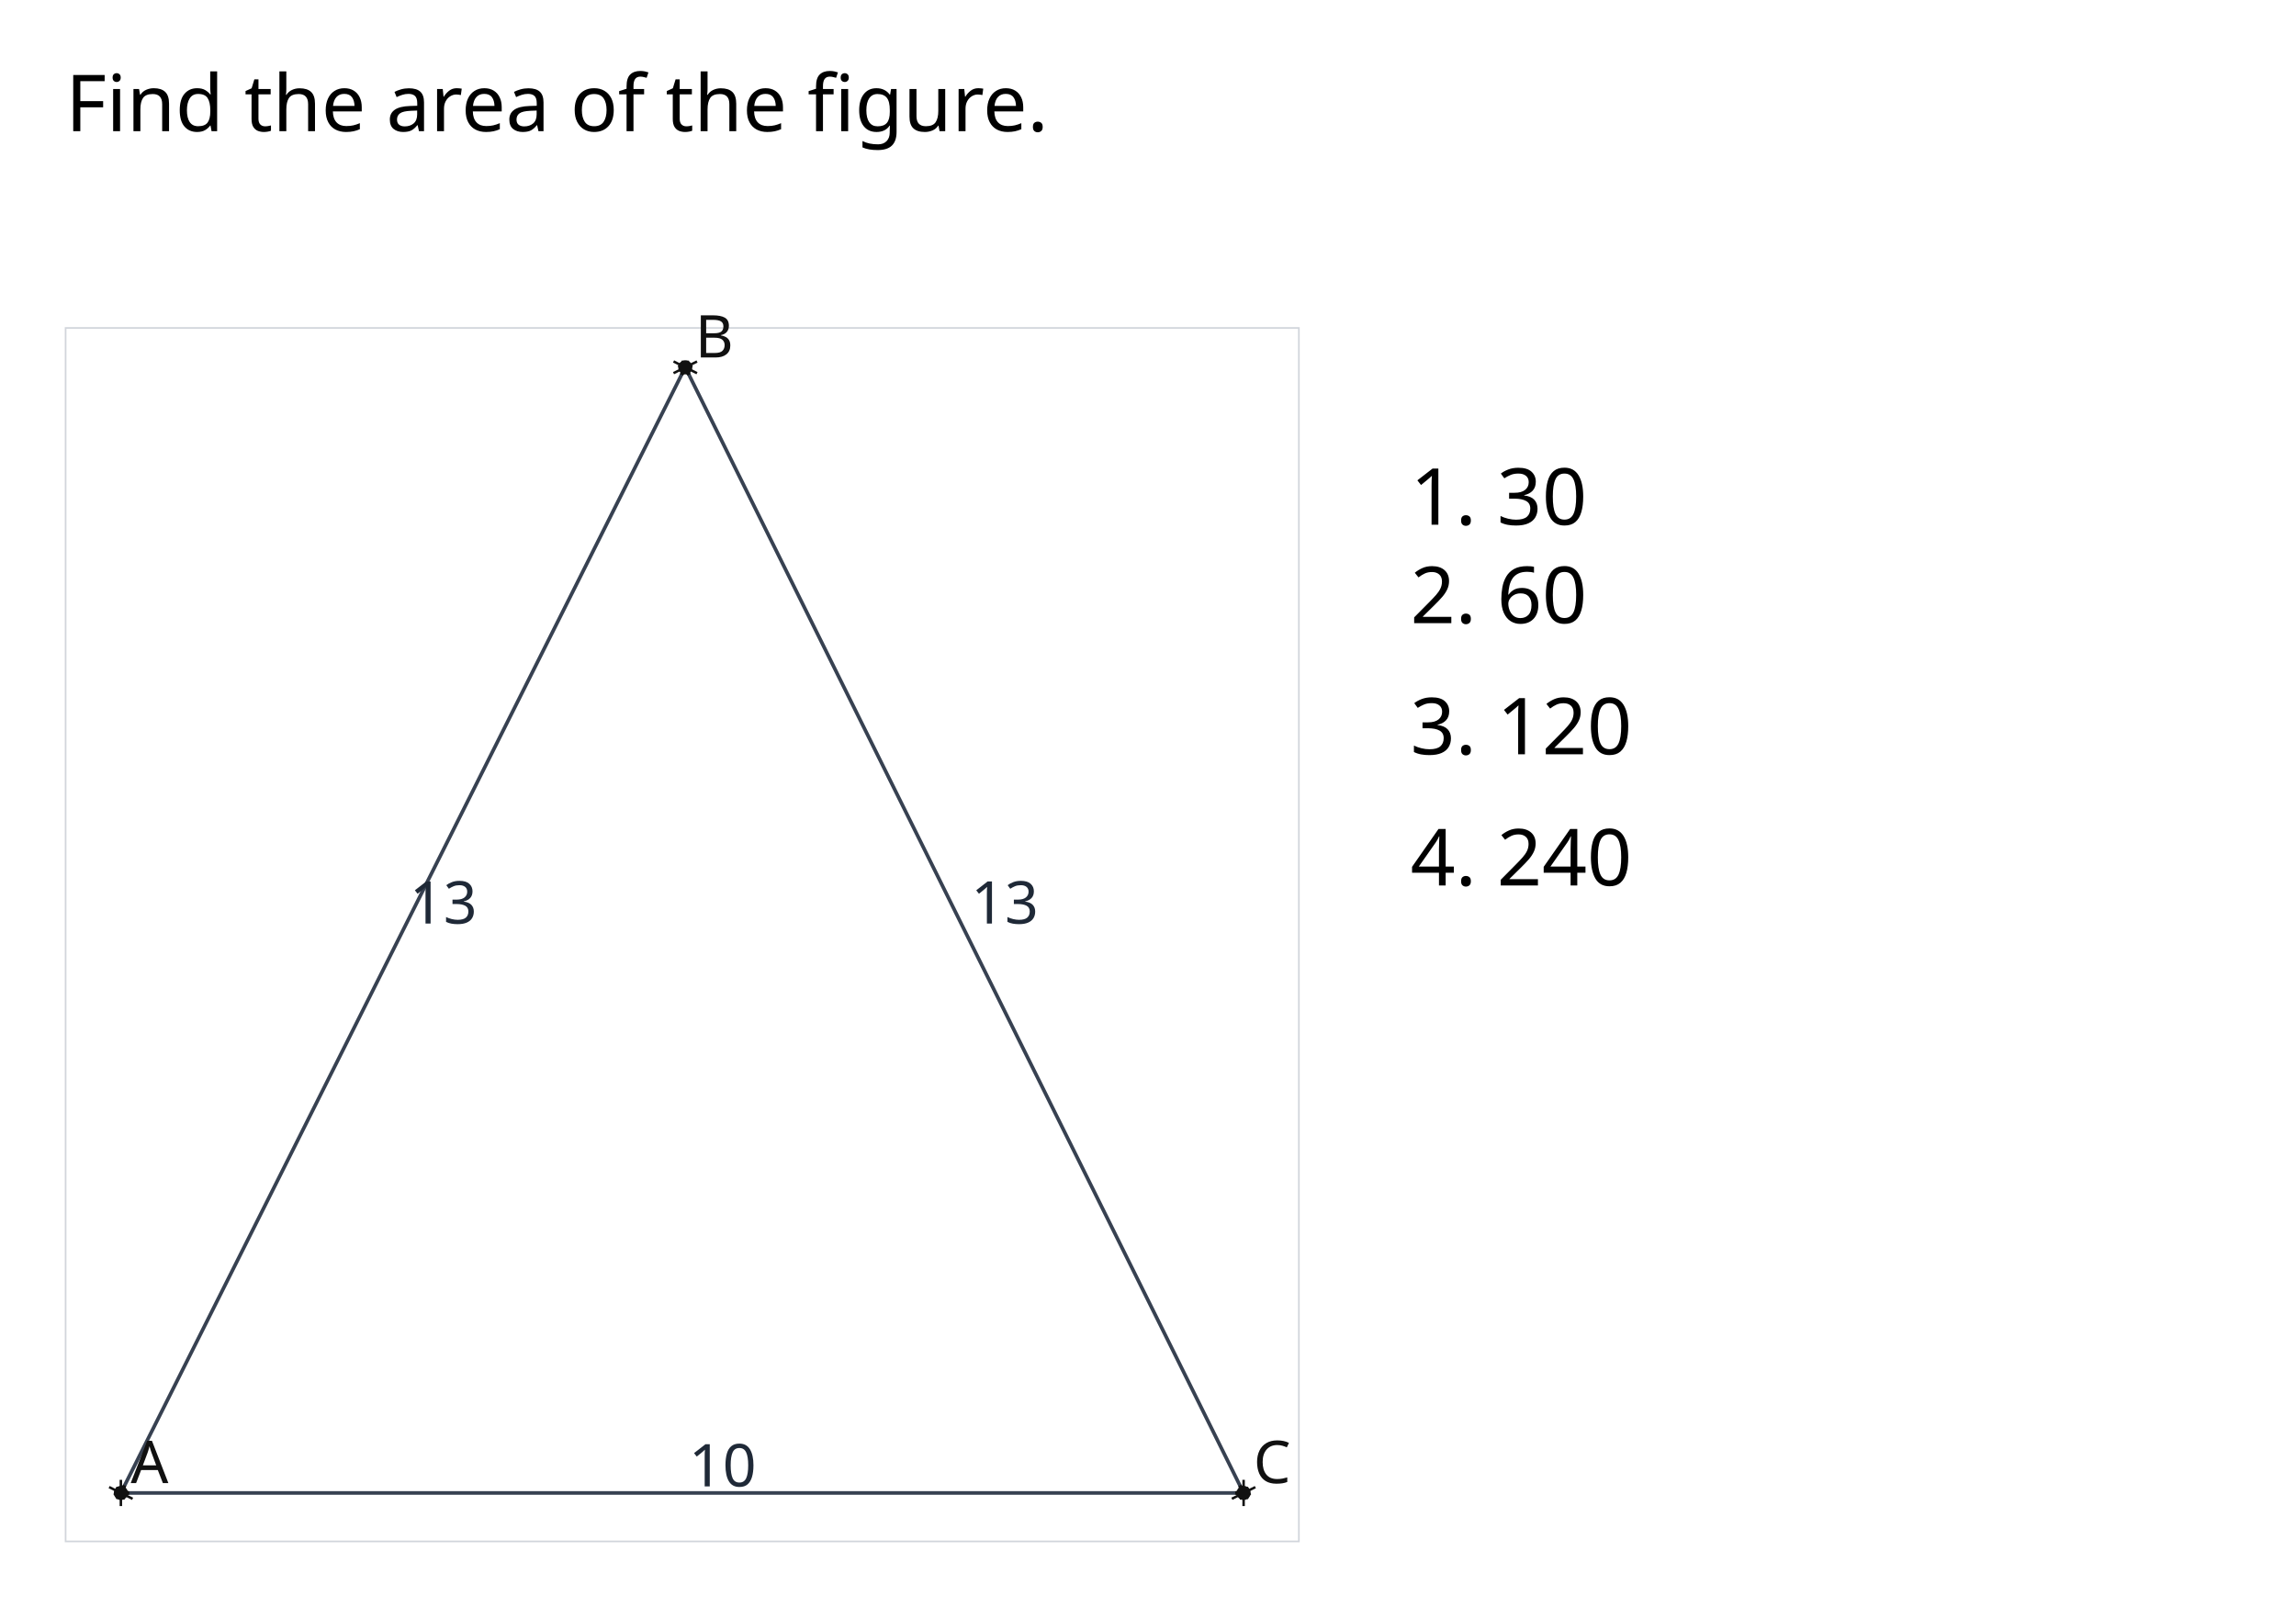
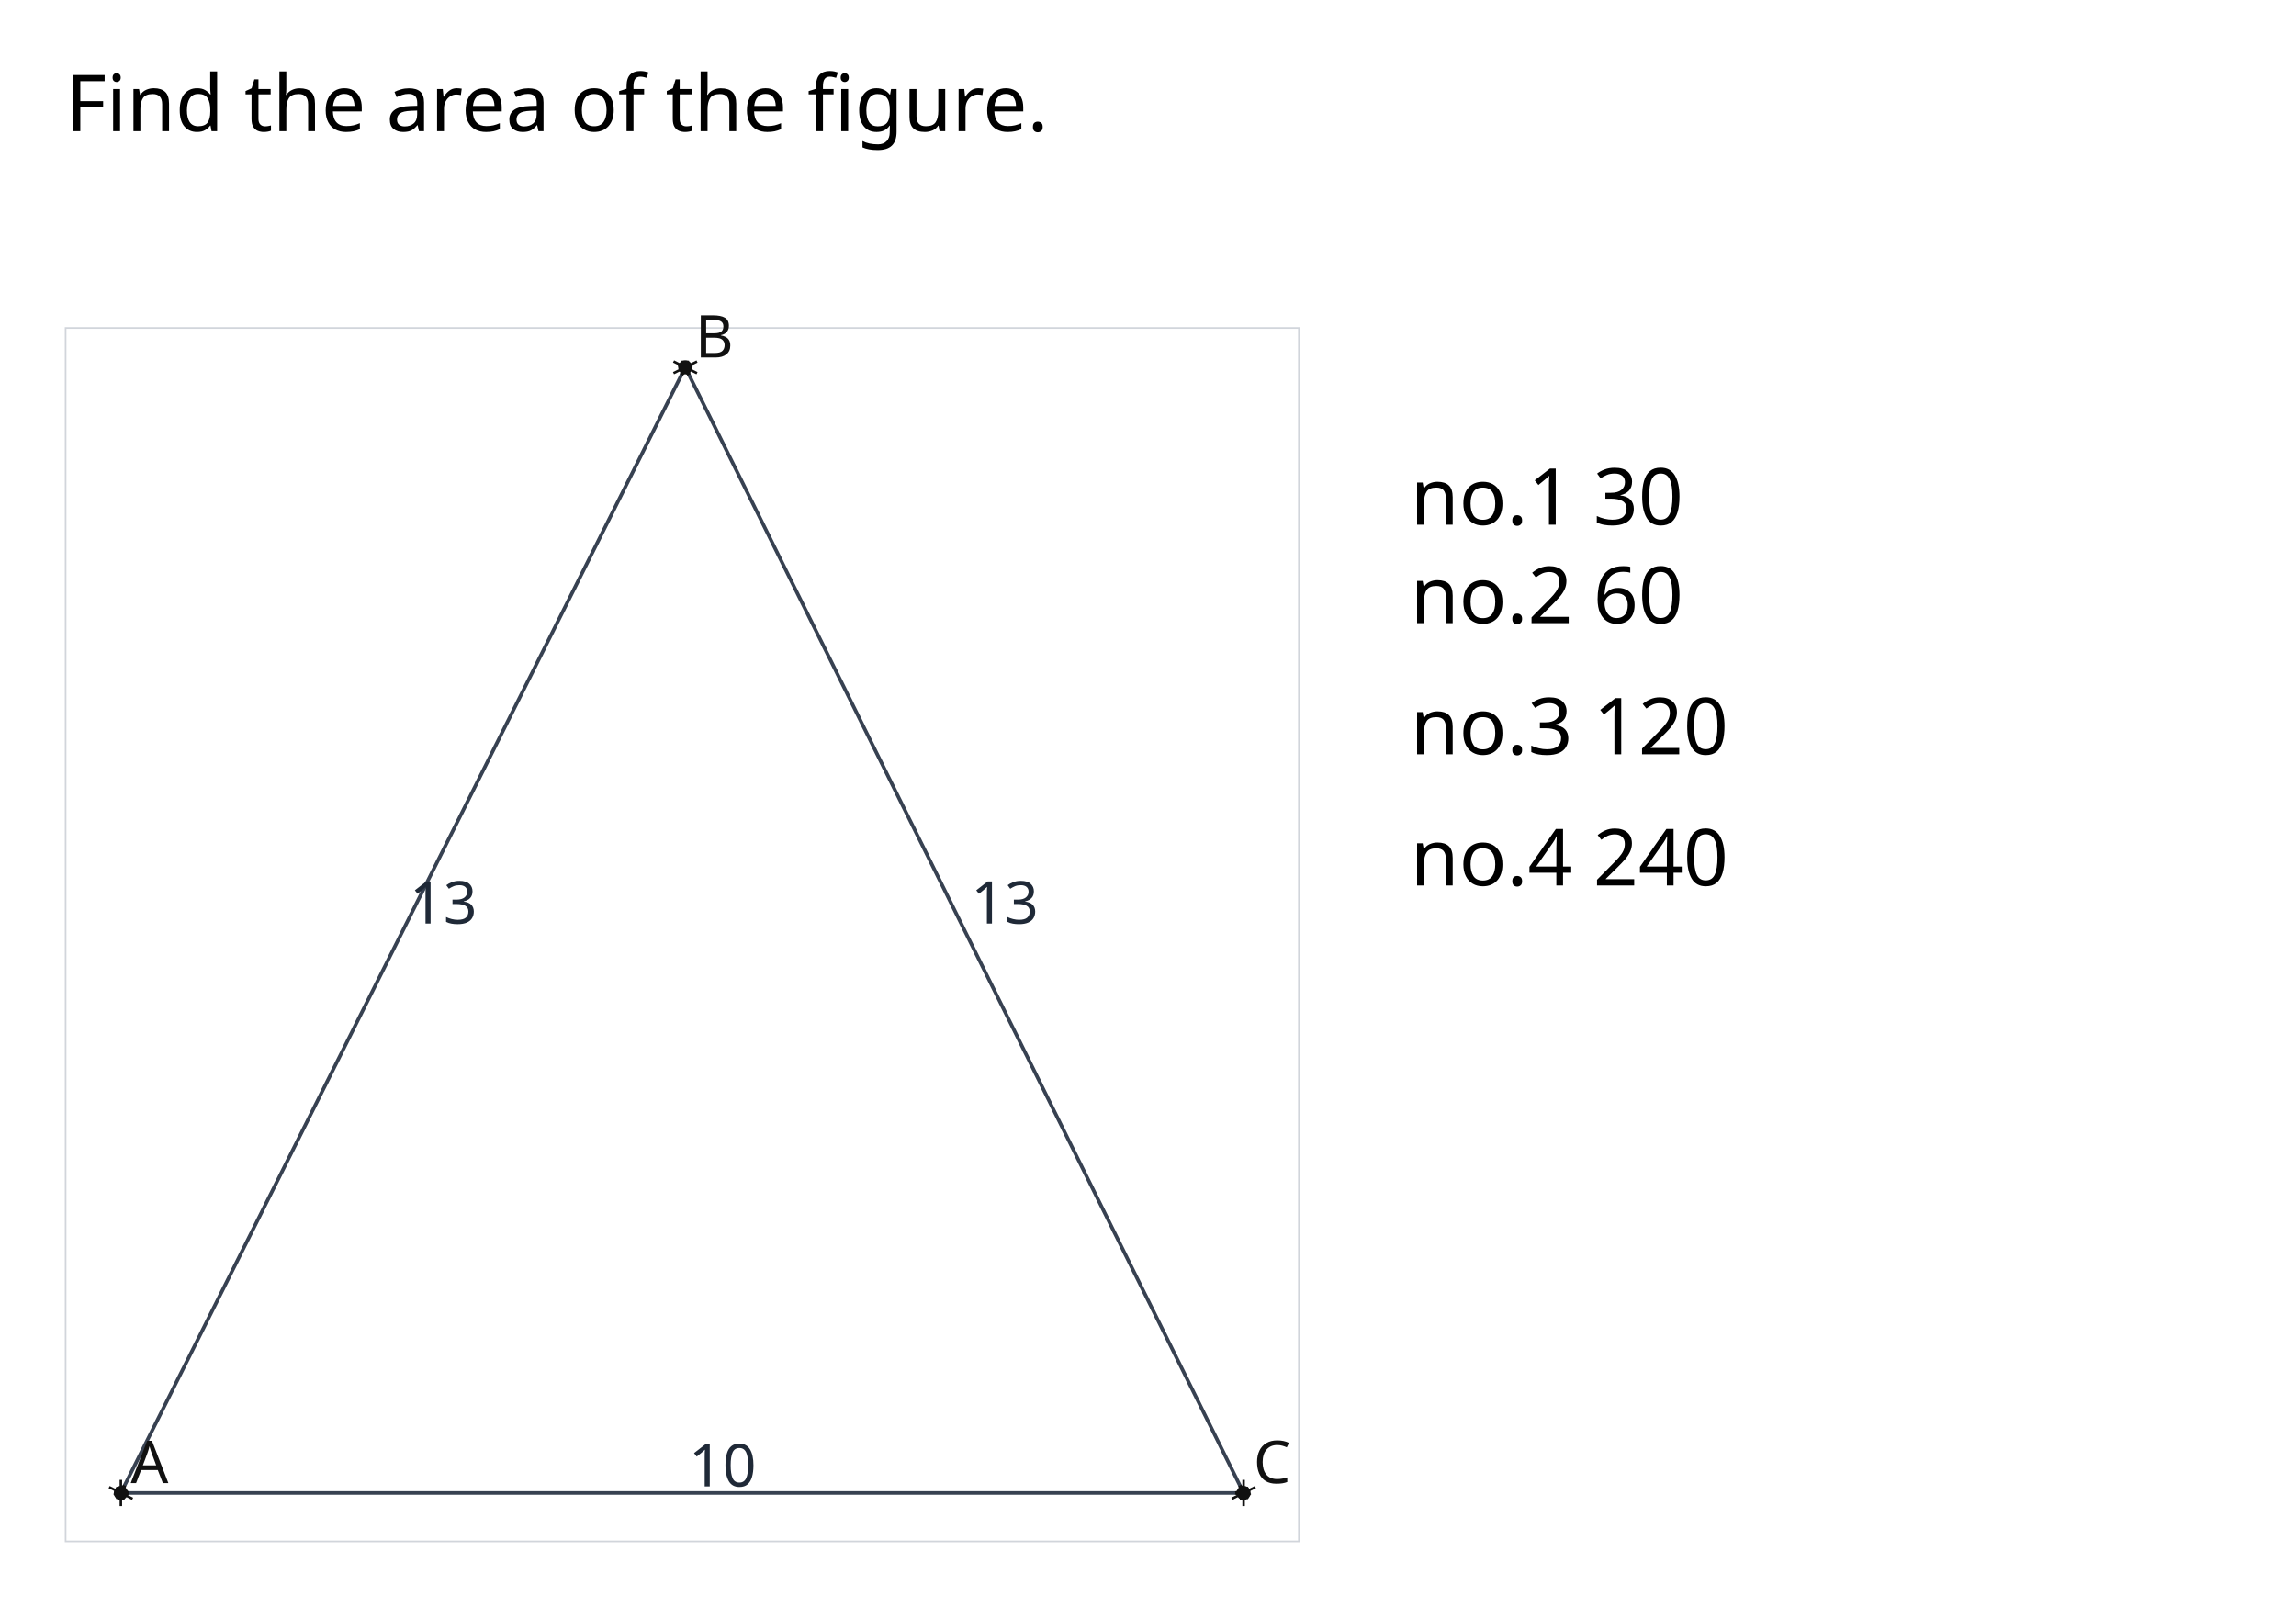
<svg xmlns="http://www.w3.org/2000/svg" width="1400" height="980" viewBox="0 0 1400 980">
  <rect x="0" y="0" width="1400" height="980" fill="#FFFFFF" />
-   <rect id="geom_diagram_region" data-semantic-role="geometry_diagram_region" stroke="#D1D5DB" stroke-width="1" fill="none" font-family="Malgun Gothic" font-weight="normal" x="40" y="200" width="752" height="740" />
-   <line id="geom_line_1" data-semantic-role="geometry_edge" stroke="#374151" stroke-width="2.2" font-family="Malgun Gothic" font-weight="normal" x1="73.701" y1="910.449" x2="417.85" y2="224" />
-   <line id="geom_line_2" data-semantic-role="geometry_edge" stroke="#374151" stroke-width="2.2" font-family="Malgun Gothic" font-weight="normal" x1="73.701" y1="910.449" x2="758.299" y2="910.449" />
-   <line id="geom_line_3" data-semantic-role="geometry_edge" stroke="#374151" stroke-width="2.2" font-family="Malgun Gothic" font-weight="normal" x1="417.85" y1="224" x2="758.299" y2="910.449" />
-   <circle id="geom_point_A" data-semantic-role="geometry_point" stroke="#111111" stroke-width="1" fill="#111111" font-family="Malgun Gothic" font-weight="normal" cx="73.701" cy="910.449" r="3.8" />
-   <text id="geom_label_A" data-semantic-role="geometry_point_label" fill="#111111" font-family="Malgun Gothic" font-size="36px" font-weight="normal" x="79.701" y="904.449" text-anchor="start">A</text>
-   <circle id="geom_point_B" data-semantic-role="geometry_point" stroke="#111111" stroke-width="1" fill="#111111" font-family="Malgun Gothic" font-weight="normal" cx="417.85" cy="224" r="3.8" />
-   <text id="geom_label_B" data-semantic-role="geometry_point_label" fill="#111111" font-family="Malgun Gothic" font-size="36px" font-weight="normal" x="423.85" y="218" text-anchor="start">B</text>
-   <circle id="geom_point_C" data-semantic-role="geometry_point" stroke="#111111" stroke-width="1" fill="#111111" font-family="Malgun Gothic" font-weight="normal" cx="758.299" cy="910.449" r="3.8" />
-   <text id="geom_label_C" data-semantic-role="geometry_point_label" fill="#111111" font-family="Malgun Gothic" font-size="36px" font-weight="normal" x="764.299" y="904.449" text-anchor="start">C</text>
-   <text id="geom_len_1_AB" data-semantic-role="geometry_length_label" fill="#1F2937" font-family="Malgun Gothic" font-size="36px" font-weight="normal" x="249.775" y="563.225" text-anchor="start">13</text>
-   <text id="geom_len_2_BC" data-semantic-role="geometry_length_label" fill="#1F2937" font-family="Malgun Gothic" font-size="36px" font-weight="normal" x="592.075" y="563.225" text-anchor="start">13</text>
-   <text id="geom_len_3_AC" data-semantic-role="geometry_length_label" fill="#1F2937" font-family="Malgun Gothic" font-size="36px" font-weight="normal" x="420" y="906.449" text-anchor="start">10</text>
-   <line id="geom_dim_1_cap_a" data-semantic-role="geometry_dimension_cap" stroke="#111111" stroke-width="1.5" font-family="Malgun Gothic" font-weight="normal" x1="66.549" y1="906.864" x2="80.852" y2="914.035" />
-   <line id="geom_dim_1_cap_b" data-semantic-role="geometry_dimension_cap" stroke="#111111" stroke-width="1.5" font-family="Malgun Gothic" font-weight="normal" x1="410.699" y1="220.415" x2="425.002" y2="227.585" />
-   <line id="geom_dim_1_arr_a_a" data-semantic-role="geometry_dimension_arrow" stroke="#111111" stroke-width="1.8" font-family="Malgun Gothic" font-weight="normal" x1="75.941" y1="905.979" x2="75.038" y2="914.476" />
-   <line id="geom_dim_1_arr_a_b" data-semantic-role="geometry_dimension_arrow" stroke="#111111" stroke-width="1.8" font-family="Malgun Gothic" font-weight="normal" x1="75.941" y1="905.979" x2="69.674" y2="911.787" />
-   <line id="geom_dim_1_arr_b_a" data-semantic-role="geometry_dimension_arrow" stroke="#111111" stroke-width="1.8" font-family="Malgun Gothic" font-weight="normal" x1="415.609" y1="228.47" x2="416.513" y2="219.974" />
-   <line id="geom_dim_1_arr_b_b" data-semantic-role="geometry_dimension_arrow" stroke="#111111" stroke-width="1.8" font-family="Malgun Gothic" font-weight="normal" x1="415.609" y1="228.47" x2="421.877" y2="222.663" />
-   <line id="geom_dim_2_cap_a" data-semantic-role="geometry_dimension_cap" stroke="#111111" stroke-width="1.5" font-family="Malgun Gothic" font-weight="normal" x1="425.017" y1="220.445" x2="410.683" y2="227.555" />
-   <line id="geom_dim_2_cap_b" data-semantic-role="geometry_dimension_cap" stroke="#111111" stroke-width="1.5" font-family="Malgun Gothic" font-weight="normal" x1="765.466" y1="906.895" x2="751.132" y2="914.004" />
-   <line id="geom_dim_2_arr_a_a" data-semantic-role="geometry_dimension_arrow" stroke="#111111" stroke-width="1.8" font-family="Malgun Gothic" font-weight="normal" x1="420.072" y1="228.479" x2="413.83" y2="222.645" />
-   <line id="geom_dim_2_arr_a_b" data-semantic-role="geometry_dimension_arrow" stroke="#111111" stroke-width="1.8" font-family="Malgun Gothic" font-weight="normal" x1="420.072" y1="228.479" x2="419.205" y2="219.979" />
-   <line id="geom_dim_2_arr_b_a" data-semantic-role="geometry_dimension_arrow" stroke="#111111" stroke-width="1.8" font-family="Malgun Gothic" font-weight="normal" x1="756.078" y1="905.97" x2="762.32" y2="911.804" />
-   <line id="geom_dim_2_arr_b_b" data-semantic-role="geometry_dimension_arrow" stroke="#111111" stroke-width="1.8" font-family="Malgun Gothic" font-weight="normal" x1="756.078" y1="905.97" x2="756.945" y2="914.47" />
-   <line id="geom_dim_3_cap_a" data-semantic-role="geometry_dimension_cap" stroke="#111111" stroke-width="1.5" font-family="Malgun Gothic" font-weight="normal" x1="73.701" y1="902.449" x2="73.701" y2="918.449" />
-   <line id="geom_dim_3_cap_b" data-semantic-role="geometry_dimension_cap" stroke="#111111" stroke-width="1.5" font-family="Malgun Gothic" font-weight="normal" x1="758.299" y1="902.449" x2="758.299" y2="918.449" />
-   <line id="geom_dim_3_arr_a_a" data-semantic-role="geometry_dimension_arrow" stroke="#111111" stroke-width="1.8" font-family="Malgun Gothic" font-weight="normal" x1="78.701" y1="910.449" x2="70.701" y2="913.449" />
-   <line id="geom_dim_3_arr_a_b" data-semantic-role="geometry_dimension_arrow" stroke="#111111" stroke-width="1.8" font-family="Malgun Gothic" font-weight="normal" x1="78.701" y1="910.449" x2="70.701" y2="907.449" />
-   <line id="geom_dim_3_arr_b_a" data-semantic-role="geometry_dimension_arrow" stroke="#111111" stroke-width="1.8" font-family="Malgun Gothic" font-weight="normal" x1="753.299" y1="910.449" x2="761.299" y2="907.449" />
-   <line id="geom_dim_3_arr_b_b" data-semantic-role="geometry_dimension_arrow" stroke="#111111" stroke-width="1.8" font-family="Malgun Gothic" font-weight="normal" x1="753.299" y1="910.449" x2="761.299" y2="913.449" />
-   <text id="text.problem" data-semantic-role="problem_text" fill="#000000" font-family="sans-serif" font-size="48px" font-weight="normal" x="40" y="80" text-anchor="start">Find the area of the figure.</text>
-   <text id="text.choice_1" data-semantic-role="multiple_choice" fill="#000000" font-family="sans-serif" font-size="48px" font-weight="normal" x="860" y="320" text-anchor="start">1. 30</text>
-   <text id="text.choice_2" data-semantic-role="multiple_choice" fill="#000000" font-family="sans-serif" font-size="48px" font-weight="normal" x="860" y="380" text-anchor="start">2. 60</text>
-   <text id="text.choice_3" data-semantic-role="multiple_choice" fill="#000000" font-family="sans-serif" font-size="48px" font-weight="normal" x="860" y="460" text-anchor="start">3. 120</text>
-   <text id="text.choice_4" data-semantic-role="multiple_choice" fill="#000000" font-family="sans-serif" font-size="48px" font-weight="normal" x="860" y="540" text-anchor="start">4. 240</text>
+   <rect id="geom_diagram_region" fill="none" stroke="#D1D5DB" stroke-width="1" x="40" y="200" width="752" height="740" />
+   <polygon id="geom_triangle" fill="none" stroke="#374151" stroke-width="2.2" points="73.701,910.449 417.85,224 758.299,910.449" />
+   <circle id="geom_point_A" fill="#111111" stroke="#111111" stroke-width="1" cx="73.701" cy="910.449" r="3.8" />
+   <text id="geom_label_A" x="79.701" y="904.449" text-anchor="start" fill="#111111" stroke="none" stroke-width="1" font-family="Malgun Gothic" font-size="36">A</text>
+   <circle id="geom_point_B" fill="#111111" stroke="#111111" stroke-width="1" cx="417.85" cy="224" r="3.8" />
+   <text id="geom_label_B" x="423.85" y="218" text-anchor="start" fill="#111111" stroke="none" stroke-width="1" font-family="Malgun Gothic" font-size="36">B</text>
+   <circle id="geom_point_C" fill="#111111" stroke="#111111" stroke-width="1" cx="758.299" cy="910.449" r="3.8" />
+   <text id="geom_label_C" x="764.299" y="904.449" text-anchor="start" fill="#111111" stroke="none" stroke-width="1" font-family="Malgun Gothic" font-size="36">C</text>
+   <text id="geom_len_1_AB" x="249.775" y="563.225" text-anchor="start" fill="#1F2937" stroke="none" stroke-width="1" font-family="Malgun Gothic" font-size="36">13</text>
+   <text id="geom_len_2_BC" x="592.075" y="563.225" text-anchor="start" fill="#1F2937" stroke="none" stroke-width="1" font-family="Malgun Gothic" font-size="36">13</text>
+   <text id="geom_len_3_AC" x="420" y="906.449" text-anchor="start" fill="#1F2937" stroke="none" stroke-width="1" font-family="Malgun Gothic" font-size="36">10</text>
+   <line id="geom_dim_1_cap_a" fill="none" stroke="#111111" stroke-width="1.5" x1="66.549" y1="906.864" x2="80.852" y2="914.035" />
+   <line id="geom_dim_1_cap_b" fill="none" stroke="#111111" stroke-width="1.5" x1="410.699" y1="220.415" x2="425.002" y2="227.585" />
+   <line id="geom_dim_1_arr_a_a" fill="none" stroke="#111111" stroke-width="1.8" x1="75.941" y1="905.979" x2="75.038" y2="914.476" />
+   <line id="geom_dim_1_arr_a_b" fill="none" stroke="#111111" stroke-width="1.8" x1="75.941" y1="905.979" x2="69.674" y2="911.787" />
+   <line id="geom_dim_1_arr_b_a" fill="none" stroke="#111111" stroke-width="1.8" x1="415.609" y1="228.47" x2="416.513" y2="219.974" />
+   <line id="geom_dim_1_arr_b_b" fill="none" stroke="#111111" stroke-width="1.8" x1="415.609" y1="228.47" x2="421.877" y2="222.663" />
+   <line id="geom_dim_2_cap_a" fill="none" stroke="#111111" stroke-width="1.5" x1="425.017" y1="220.445" x2="410.683" y2="227.555" />
+   <line id="geom_dim_2_cap_b" fill="none" stroke="#111111" stroke-width="1.5" x1="765.466" y1="906.895" x2="751.132" y2="914.004" />
+   <line id="geom_dim_2_arr_a_a" fill="none" stroke="#111111" stroke-width="1.8" x1="420.072" y1="228.479" x2="413.83" y2="222.645" />
+   <line id="geom_dim_2_arr_a_b" fill="none" stroke="#111111" stroke-width="1.8" x1="420.072" y1="228.479" x2="419.205" y2="219.979" />
+   <line id="geom_dim_2_arr_b_a" fill="none" stroke="#111111" stroke-width="1.8" x1="756.078" y1="905.97" x2="762.32" y2="911.804" />
+   <line id="geom_dim_2_arr_b_b" fill="none" stroke="#111111" stroke-width="1.8" x1="756.078" y1="905.97" x2="756.945" y2="914.47" />
+   <line id="geom_dim_3_cap_a" fill="none" stroke="#111111" stroke-width="1.5" x1="73.701" y1="902.449" x2="73.701" y2="918.449" />
+   <line id="geom_dim_3_cap_b" fill="none" stroke="#111111" stroke-width="1.5" x1="758.299" y1="902.449" x2="758.299" y2="918.449" />
+   <line id="geom_dim_3_arr_a_a" fill="none" stroke="#111111" stroke-width="1.8" x1="78.701" y1="910.449" x2="70.701" y2="913.449" />
+   <line id="geom_dim_3_arr_a_b" fill="none" stroke="#111111" stroke-width="1.8" x1="78.701" y1="910.449" x2="70.701" y2="907.449" />
+   <line id="geom_dim_3_arr_b_a" fill="none" stroke="#111111" stroke-width="1.8" x1="753.299" y1="910.449" x2="761.299" y2="907.449" />
+   <line id="geom_dim_3_arr_b_b" fill="none" stroke="#111111" stroke-width="1.8" x1="753.299" y1="910.449" x2="761.299" y2="913.449" />
+   <text id="text.problem" x="40" y="80" text-anchor="start" fill="#000000" stroke="none" stroke-width="1" font-family="sans-serif" font-size="48">Find the area of the figure.</text>
+   <text id="text.choice_1" x="860" y="320" text-anchor="start" fill="#000000" stroke="none" stroke-width="1" font-family="sans-serif" font-size="48">no.1 30</text>
+   <text id="text.choice_2" x="860" y="380" text-anchor="start" fill="#000000" stroke="none" stroke-width="1" font-family="sans-serif" font-size="48">no.2 60</text>
+   <text id="text.choice_3" x="860" y="460" text-anchor="start" fill="#000000" stroke="none" stroke-width="1" font-family="sans-serif" font-size="48">no.3 120</text>
+   <text id="text.choice_4" x="860" y="540" text-anchor="start" fill="#000000" stroke="none" stroke-width="1" font-family="sans-serif" font-size="48">no.4 240</text>
</svg>
